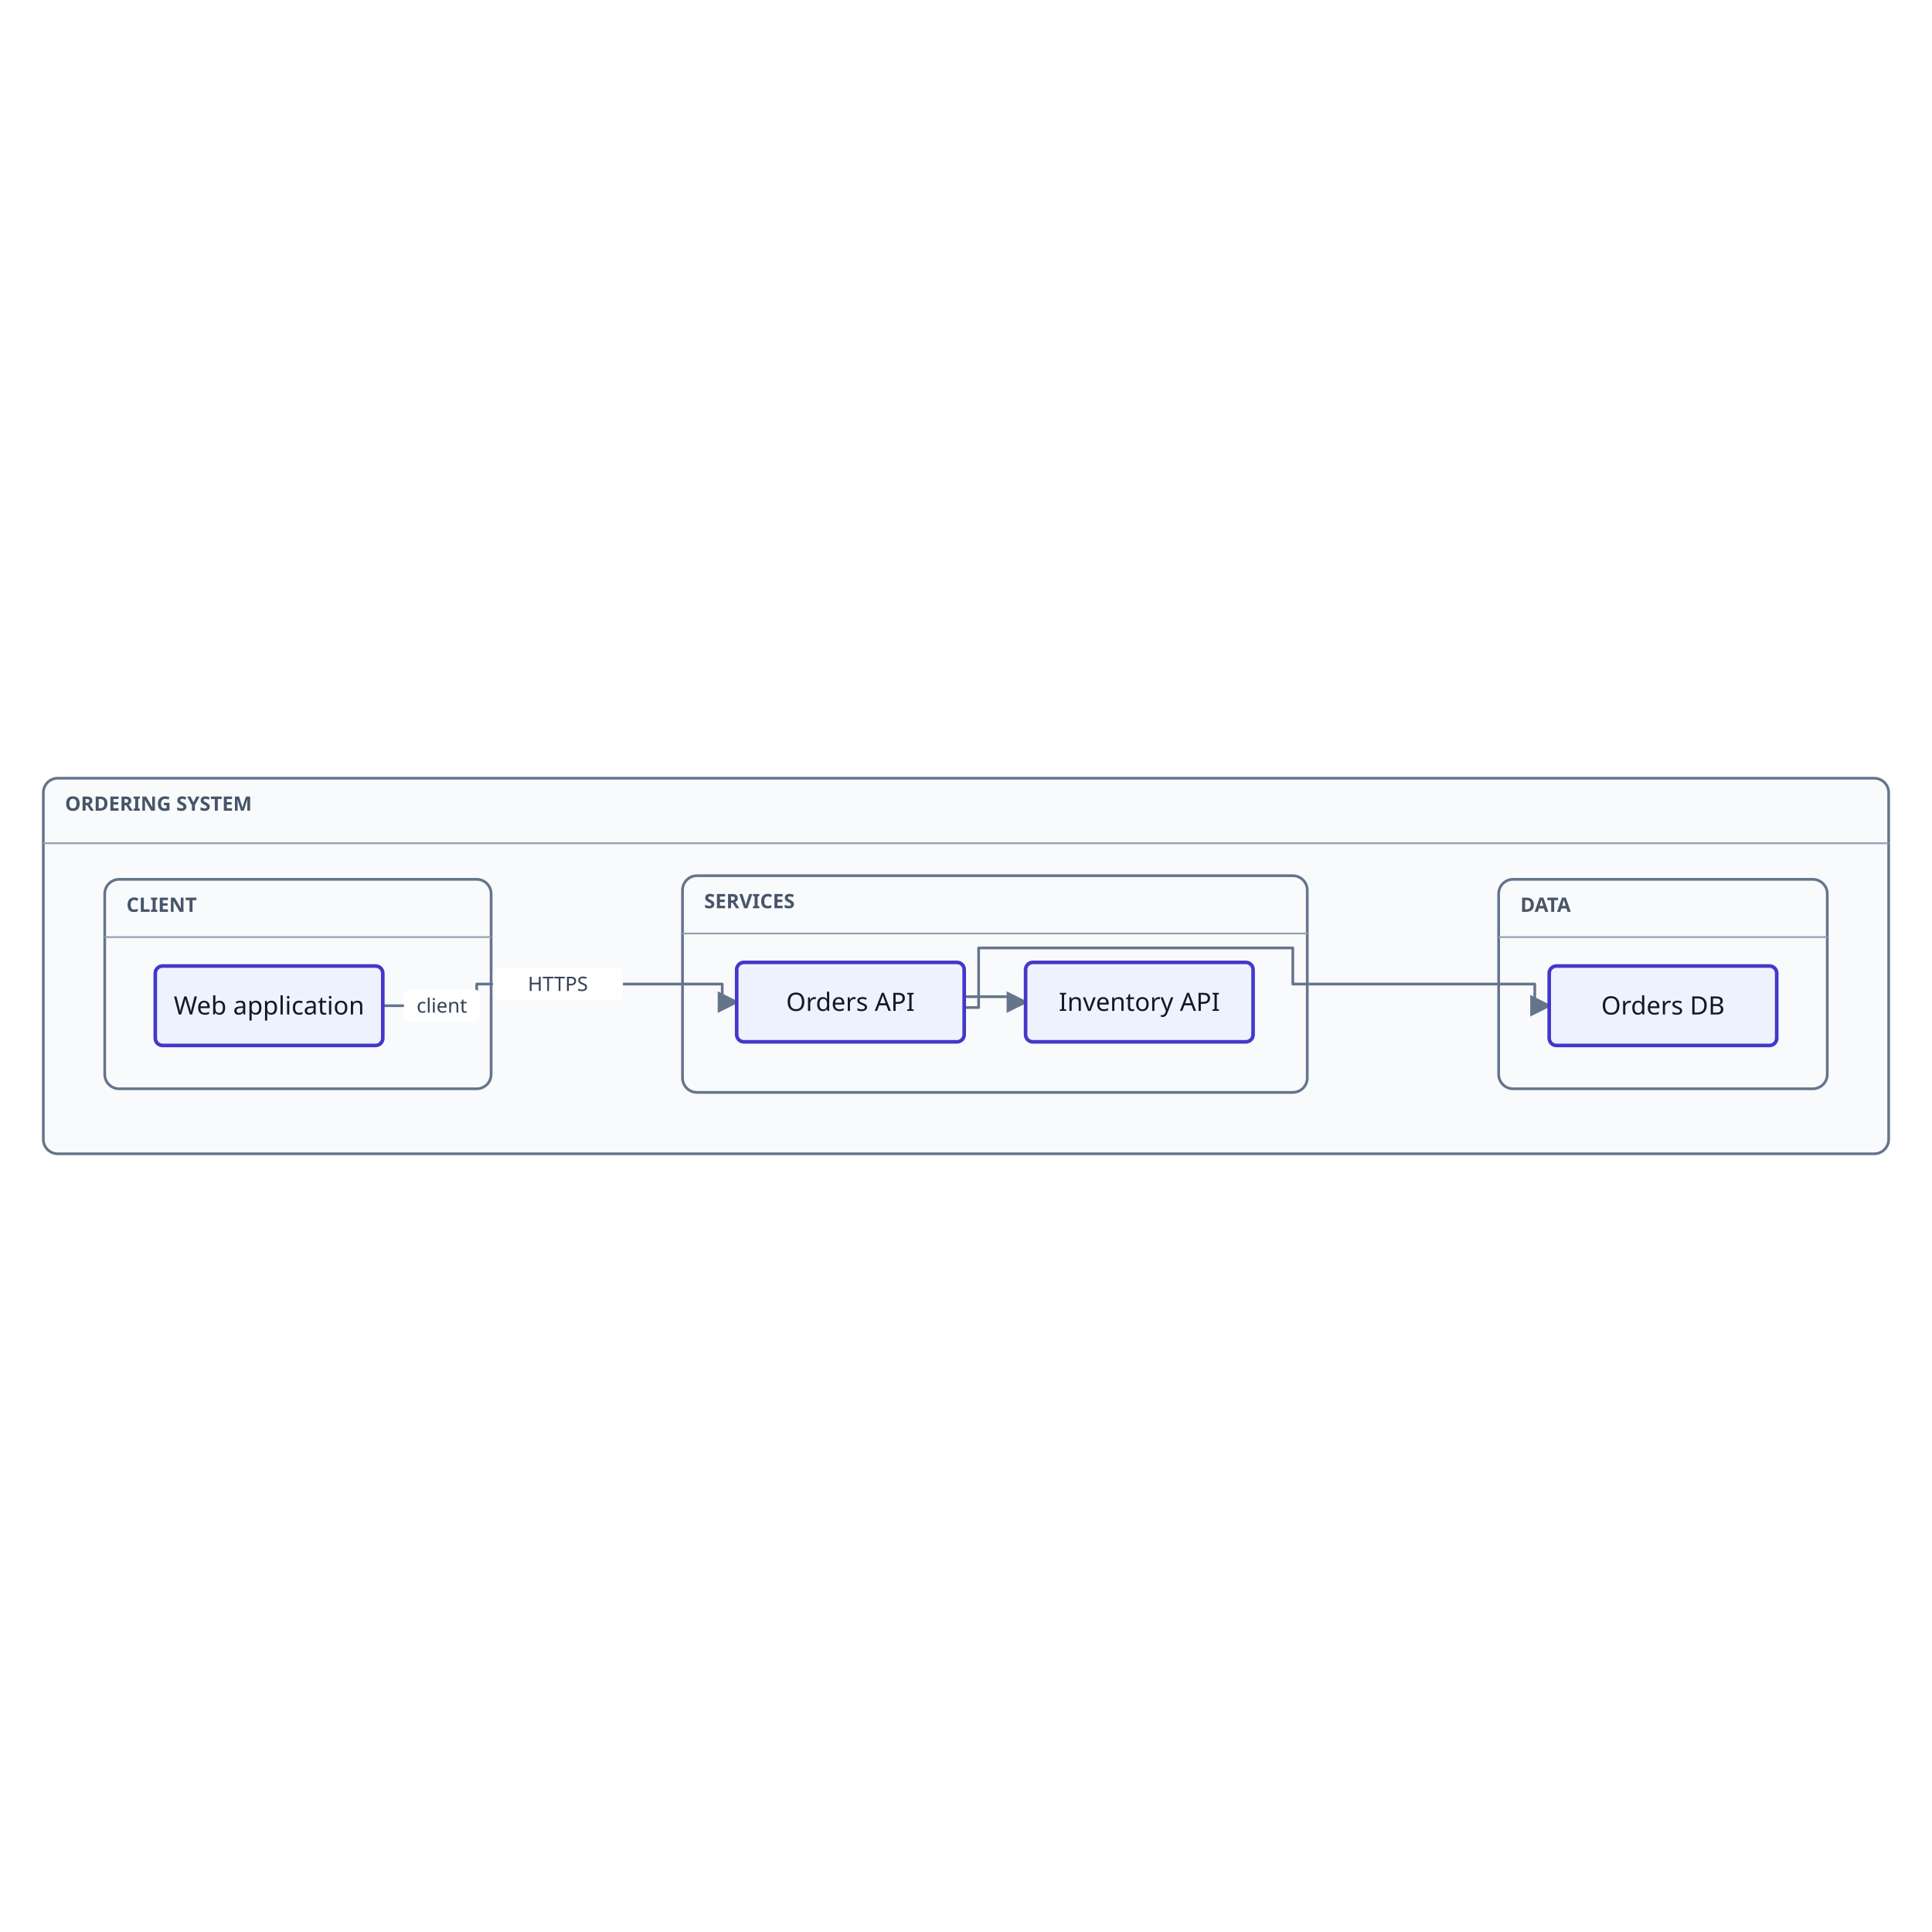
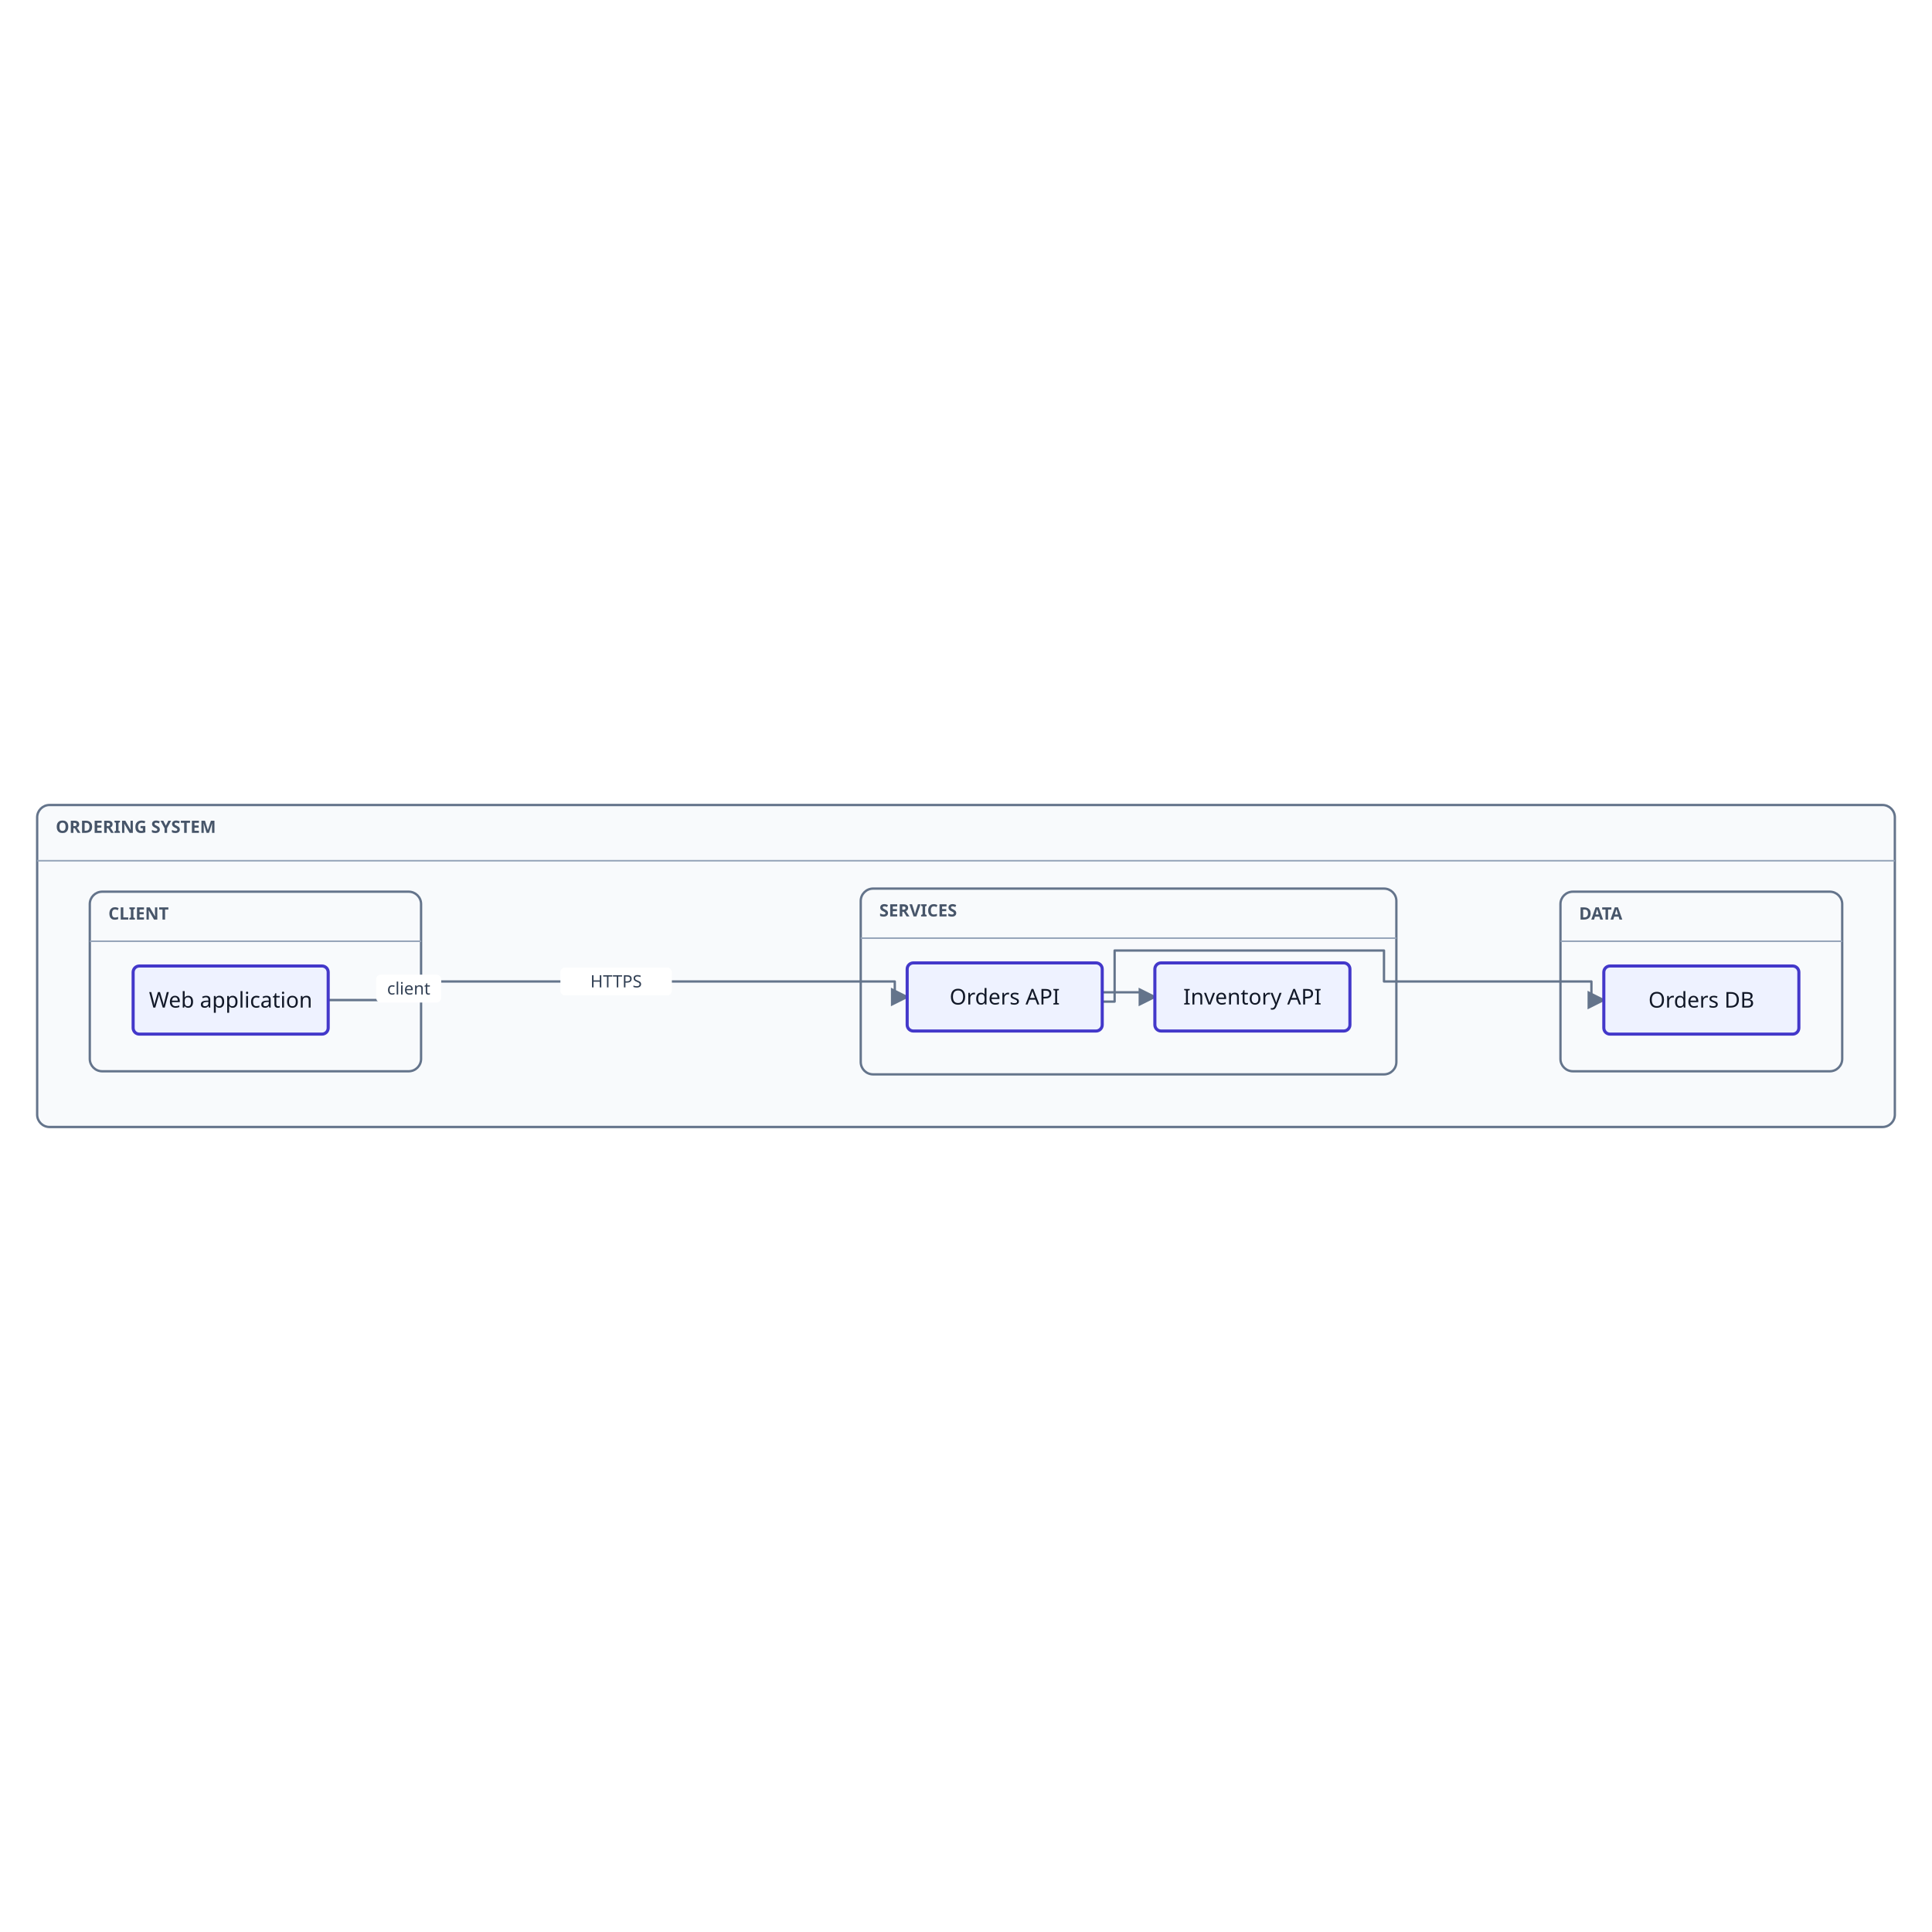
- <svg xmlns="http://www.w3.org/2000/svg" width="720" height="720" viewBox="0 0 1070 1070">
+ <svg xmlns="http://www.w3.org/2000/svg" width="720" height="720" viewBox="0 0 1248 1248">
  <defs>
    <marker id="arrow" markerWidth="8" markerHeight="8" refX="7" refY="4" orient="auto">
      <path d="M0,0 L8,4 L0,8 z" fill="#64748b" />
    </marker>
  </defs>
-   <rect x="0" y="0" width="1070" height="1070" fill="#ffffff" />
-   <g transform="translate(0 407)">
-     <rect x="24" y="24" width="1022" height="208" rx="8" fill="#f8fafc" stroke="#64748b" stroke-width="1.5" />
-     <line x1="24" y1="60" x2="1046" y2="60" stroke="#94a3b8" />
+   <rect x="0" y="0" width="1248" height="1248" fill="#ffffff" />
+   <g transform="translate(0 496)">
+     <rect x="24" y="24" width="1200" height="208" rx="8" fill="#f8fafc" stroke="#64748b" stroke-width="1.5" />
+     <line x1="24" y1="60" x2="1224" y2="60" stroke="#94a3b8" />
    <text x="36" y="42" font-family="sans-serif" font-size="11" font-weight="600" fill="#475569">ORDERING SYSTEM</text>
    <rect x="58" y="80" width="214" height="116" rx="8" fill="#f8fafc" stroke="#64748b" stroke-width="1.5" />
    <line x1="58" y1="112" x2="272" y2="112" stroke="#94a3b8" />
    <text x="70" y="98" font-family="sans-serif" font-size="11" font-weight="600" fill="#475569">CLIENT</text>
-     <rect x="378" y="78" width="346" height="120" rx="8" fill="#f8fafc" stroke="#64748b" stroke-width="1.5" />
-     <line x1="378" y1="110" x2="724" y2="110" stroke="#94a3b8" />
-     <text x="390" y="96" font-family="sans-serif" font-size="11" font-weight="600" fill="#475569">SERVICES</text>
-     <rect x="830" y="80" width="182" height="116" rx="8" fill="#f8fafc" stroke="#64748b" stroke-width="1.5" />
-     <line x1="830" y1="112" x2="1012" y2="112" stroke="#94a3b8" />
-     <text x="842" y="98" font-family="sans-serif" font-size="11" font-weight="600" fill="#475569">DATA</text>
-     <polyline points="212,150 264,150 264,138 272,138 378,138 400,138 400,148 408,148" fill="none" stroke="#64748b" stroke-width="1.5" stroke-linecap="round" stroke-linejoin="round" marker-end="url(#arrow)" />
-     <polyline points="534,145 560,145 560,148 568,148" fill="none" stroke="#64748b" stroke-width="1.5" stroke-linecap="round" stroke-linejoin="round" marker-end="url(#arrow)" />
-     <polyline points="534,151 542,151 542,118 716,118 716,138 724,138 830,138 850,138 850,150 858,150" fill="none" stroke="#64748b" stroke-width="1.5" stroke-linecap="round" stroke-linejoin="round" marker-end="url(#arrow)" />
+     <rect x="556" y="78" width="346" height="120" rx="8" fill="#f8fafc" stroke="#64748b" stroke-width="1.5" />
+     <line x1="556" y1="110" x2="902" y2="110" stroke="#94a3b8" />
+     <text x="568" y="96" font-family="sans-serif" font-size="11" font-weight="600" fill="#475569">SERVICES</text>
+     <rect x="1008" y="80" width="182" height="116" rx="8" fill="#f8fafc" stroke="#64748b" stroke-width="1.5" />
+     <line x1="1008" y1="112" x2="1190" y2="112" stroke="#94a3b8" />
+     <text x="1020" y="98" font-family="sans-serif" font-size="11" font-weight="600" fill="#475569">DATA</text>
+     <polyline points="212,150 264,150 264,138 272,138 556,138 578,138 578,148 586,148" fill="none" stroke="#64748b" stroke-width="1.5" stroke-linecap="round" stroke-linejoin="round" marker-end="url(#arrow)" />
+     <polyline points="712,145 738,145 738,148 746,148" fill="none" stroke="#64748b" stroke-width="1.5" stroke-linecap="round" stroke-linejoin="round" marker-end="url(#arrow)" />
+     <polyline points="712,151 720,151 720,118 894,118 894,138 902,138 1008,138 1028,138 1028,150 1036,150" fill="none" stroke="#64748b" stroke-width="1.5" stroke-linecap="round" stroke-linejoin="round" marker-end="url(#arrow)" />
    <rect x="86" y="128" width="126" height="44" rx="4" fill="#eef2ff" stroke="#4338ca" stroke-width="2" />
    <text x="149" y="150" text-anchor="middle" dominant-baseline="middle" font-family="sans-serif" font-size="14" fill="#111827">Web application</text>
-     <rect x="408" y="126" width="126" height="44" rx="4" fill="#eef2ff" stroke="#4338ca" stroke-width="2" />
-     <text x="471" y="148" text-anchor="middle" dominant-baseline="middle" font-family="sans-serif" font-size="14" fill="#111827">Orders API</text>
-     <rect x="568" y="126" width="126" height="44" rx="4" fill="#eef2ff" stroke="#4338ca" stroke-width="2" />
-     <text x="631" y="148" text-anchor="middle" dominant-baseline="middle" font-family="sans-serif" font-size="14" fill="#111827">Inventory API</text>
-     <rect x="858" y="128" width="126" height="44" rx="4" fill="#eef2ff" stroke="#4338ca" stroke-width="2" />
-     <text x="921" y="150" text-anchor="middle" dominant-baseline="middle" font-family="sans-serif" font-size="14" fill="#111827">Orders DB</text>
-     <rect x="273" y="129" width="72" height="18" rx="3" fill="#ffffff" />
-     <text x="309" y="138" text-anchor="middle" dominant-baseline="middle" font-family="sans-serif" font-size="11" fill="#334155">HTTPS</text>
-     <rect x="223.7" y="141" width="42" height="18" rx="3" fill="#ffffff" />
-     <text x="244.7" y="150" text-anchor="middle" dominant-baseline="middle" font-family="sans-serif" font-size="11" fill="#334155">client</text>
+     <rect x="586" y="126" width="126" height="44" rx="4" fill="#eef2ff" stroke="#4338ca" stroke-width="2" />
+     <text x="649" y="148" text-anchor="middle" dominant-baseline="middle" font-family="sans-serif" font-size="14" fill="#111827">Orders API</text>
+     <rect x="746" y="126" width="126" height="44" rx="4" fill="#eef2ff" stroke="#4338ca" stroke-width="2" />
+     <text x="809" y="148" text-anchor="middle" dominant-baseline="middle" font-family="sans-serif" font-size="14" fill="#111827">Inventory API</text>
+     <rect x="1036" y="128" width="126" height="44" rx="4" fill="#eef2ff" stroke="#4338ca" stroke-width="2" />
+     <text x="1099" y="150" text-anchor="middle" dominant-baseline="middle" font-family="sans-serif" font-size="14" fill="#111827">Orders DB</text>
+     <rect x="362" y="129" width="72" height="18" rx="3" fill="#ffffff" />
+     <text x="398" y="138" text-anchor="middle" dominant-baseline="middle" font-family="sans-serif" font-size="11" fill="#334155">HTTPS</text>
+     <rect x="243" y="133.6" width="42" height="18" rx="3" fill="#ffffff" />
+     <text x="264" y="142.6" text-anchor="middle" dominant-baseline="middle" font-family="sans-serif" font-size="11" fill="#334155">client</text>
  </g>
</svg>
